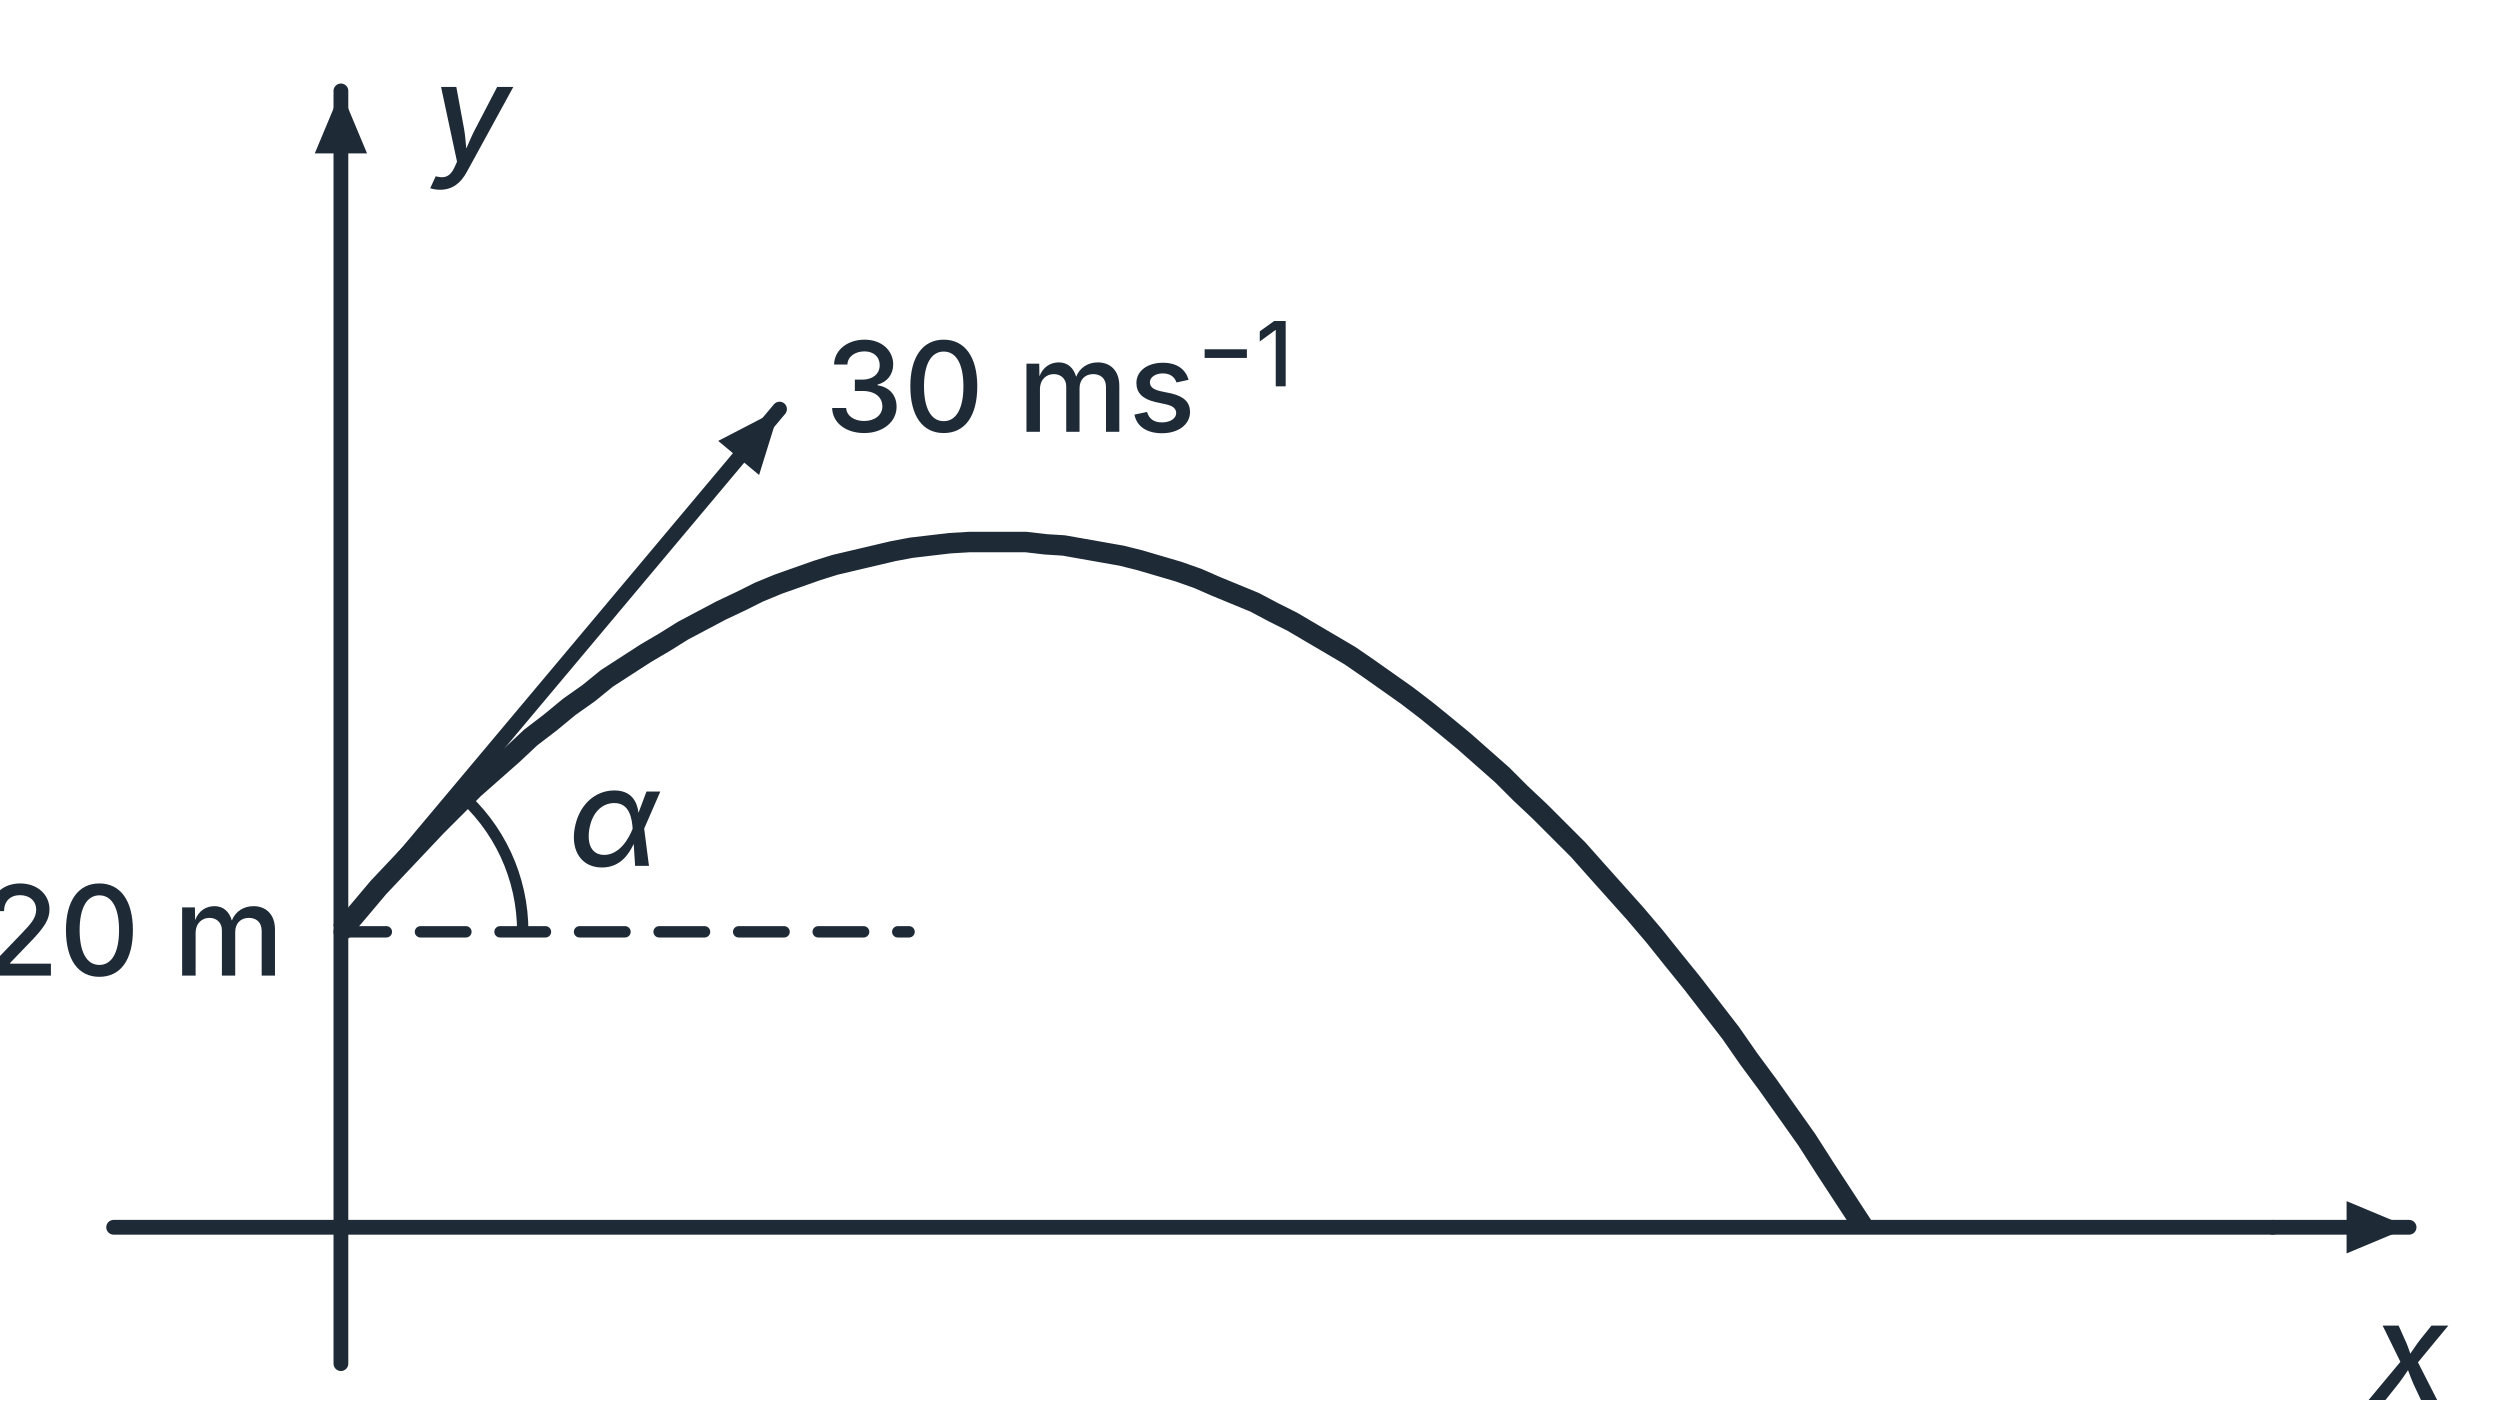
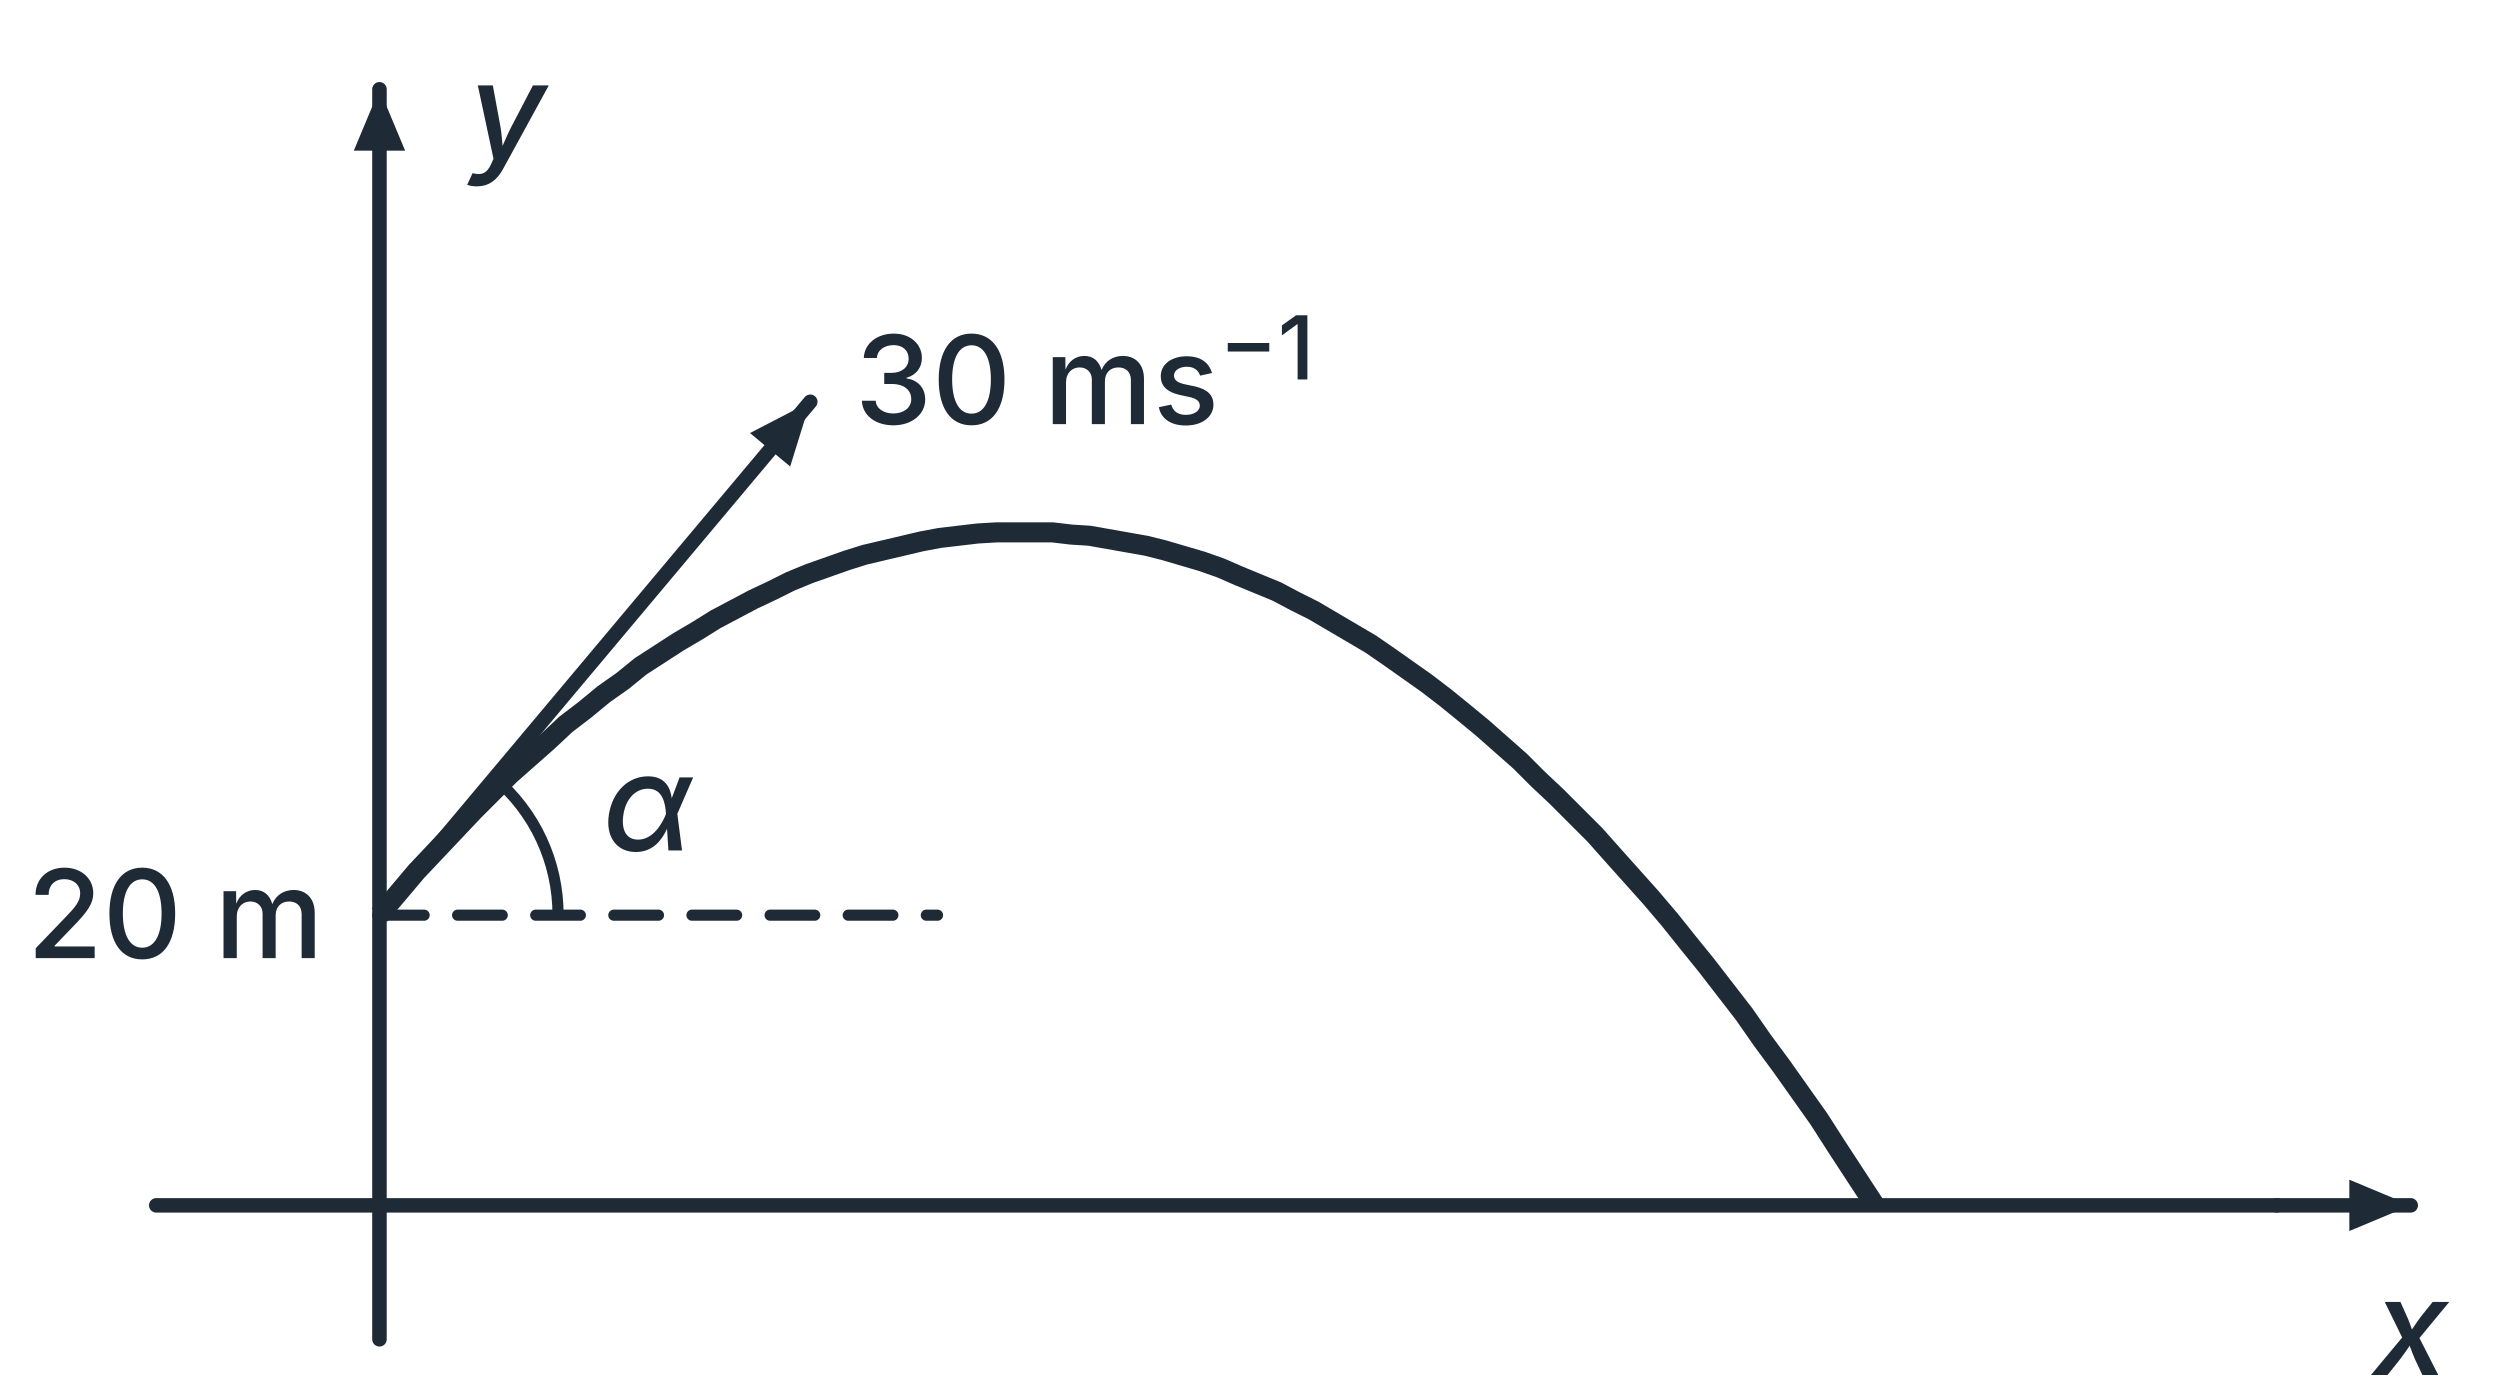
- <svg xmlns="http://www.w3.org/2000/svg" viewBox="0 0 220 124" width="220" height="124" font-family="Inter, Arial, sans-serif">
-   <line x1="10.0" y1="108.0" x2="200.0" y2="108.0" stroke="#1f2a37" stroke-width="1.3" stroke-linecap="round" />
-   <line x1="200.0" y1="108.0" x2="212.0" y2="108.0" stroke="#1f2a37" stroke-width="1.3" stroke-linecap="round" />
-   <path d="M212.0,108.0 L206.5,110.3 L206.5,105.7 z" fill="#1f2a37" />
-   <line x1="30.0" y1="120.0" x2="30.0" y2="8.0" stroke="#1f2a37" stroke-width="1.3" stroke-linecap="round" />
-   <path d="M30.0,8.0 L32.3,13.5 L27.7,13.5 z" fill="#1f2a37" />
-   <text x="212" y="123.2" text-anchor="middle" font-size="12" fill="#1f2a37" font-weight="500" font-style="italic">x</text>
-   <text x="38" y="14.2" text-anchor="start" font-size="12" fill="#1f2a37" font-weight="500" font-style="italic">y</text>
-   <path d="M30.0,82.0 L31.7,80.0 L33.3,78.1 L35.0,76.3 L36.7,74.5 L38.4,72.7 L40.0,71.1 L41.7,69.4 L43.4,67.9 L45.1,66.4 L46.7,64.9 L48.4,63.6 L50.1,62.2 L51.8,61.0 L53.4,59.7 L55.1,58.6 L56.8,57.5 L58.5,56.5 L60.1,55.5 L61.8,54.6 L63.5,53.7 L65.2,52.9 L66.8,52.1 L68.5,51.4 L70.2,50.8 L71.9,50.2 L73.5,49.7 L75.2,49.3 L76.9,48.9 L78.6,48.5 L80.2,48.2 L81.9,48.0 L83.6,47.8 L85.3,47.7 L86.9,47.7 L88.6,47.7 L90.3,47.7 L92.0,47.9 L93.6,48.0 L95.3,48.3 L97.0,48.6 L98.7,48.9 L100.3,49.3 L102.0,49.8 L103.7,50.3 L105.4,50.9 L107.0,51.6 L108.7,52.3 L110.4,53.0 L112.1,53.9 L113.7,54.7 L115.4,55.7 L117.1,56.7 L118.8,57.7 L120.4,58.8 L122.1,60.0 L123.8,61.2 L125.5,62.5 L127.1,63.8 L128.8,65.2 L130.5,66.7 L132.2,68.2 L133.8,69.8 L135.5,71.4 L137.2,73.1 L138.9,74.8 L140.5,76.6 L142.2,78.5 L143.9,80.4 L145.6,82.4 L147.2,84.4 L148.9,86.5 L150.6,88.7 L152.3,90.9 L153.9,93.2 L155.6,95.5 L157.3,97.9 L159.0,100.3 L160.6,102.8 L162.3,105.4 L164.0,108.0" fill="none" fill-opacity="1" stroke="#1f2a37" stroke-width="1.8" stroke-linejoin="round" />
-   <line x1="30.0" y1="82.0" x2="80.0" y2="82.0" stroke="#1f2a37" stroke-width="1" stroke-dasharray="4 3" stroke-linecap="round" />
-   <line x1="30.0" y1="82.0" x2="68.6" y2="36.0" stroke="#1f2a37" stroke-width="1.3" stroke-linecap="round" />
-   <path d="M68.6,36.0 L66.8,41.8 L63.2,38.8 z" fill="#1f2a37" />
-   <text x="72.6" y="38.0" text-anchor="start" font-size="11" fill="#1f2a37" font-weight="500">30 ms<tspan dy="-4" font-size="7.9">−1</tspan>
+ <svg xmlns="http://www.w3.org/2000/svg" viewBox="0 0 224 124" width="224" height="124" font-family="Inter, Arial, sans-serif">
+   <line x1="14.0" y1="108.0" x2="204.0" y2="108.0" stroke="#1f2a37" stroke-width="1.3" stroke-linecap="round" />
+   <line x1="204.0" y1="108.0" x2="216.0" y2="108.0" stroke="#1f2a37" stroke-width="1.3" stroke-linecap="round" />
+   <path d="M216.0,108.0 L210.5,110.3 L210.5,105.7 z" fill="#1f2a37" />
+   <line x1="34.0" y1="120.0" x2="34.0" y2="8.0" stroke="#1f2a37" stroke-width="1.3" stroke-linecap="round" />
+   <path d="M34.0,8.0 L36.3,13.5 L31.7,13.5 z" fill="#1f2a37" />
+   <text x="216" y="123.2" text-anchor="middle" font-size="12" fill="#1f2a37" font-weight="500" font-style="italic">x</text>
+   <text x="42" y="14.2" text-anchor="start" font-size="12" fill="#1f2a37" font-weight="500" font-style="italic">y</text>
+   <path d="M34.0,82.0 L35.7,80.0 L37.3,78.1 L39.0,76.3 L40.7,74.5 L42.4,72.7 L44.0,71.1 L45.7,69.4 L47.4,67.9 L49.1,66.4 L50.7,64.9 L52.4,63.6 L54.1,62.2 L55.8,61.0 L57.4,59.7 L59.1,58.6 L60.8,57.5 L62.5,56.5 L64.1,55.5 L65.8,54.6 L67.5,53.7 L69.2,52.9 L70.8,52.1 L72.5,51.4 L74.2,50.8 L75.9,50.2 L77.5,49.7 L79.2,49.3 L80.9,48.9 L82.6,48.5 L84.2,48.2 L85.9,48.0 L87.6,47.8 L89.3,47.7 L90.9,47.7 L92.6,47.7 L94.3,47.7 L96.0,47.9 L97.6,48.0 L99.3,48.3 L101.0,48.6 L102.7,48.9 L104.3,49.3 L106.0,49.8 L107.7,50.3 L109.4,50.9 L111.0,51.6 L112.7,52.3 L114.4,53.0 L116.1,53.9 L117.7,54.7 L119.4,55.7 L121.1,56.7 L122.8,57.7 L124.4,58.8 L126.1,60.0 L127.8,61.2 L129.5,62.5 L131.1,63.8 L132.8,65.2 L134.5,66.7 L136.2,68.2 L137.8,69.8 L139.5,71.4 L141.2,73.1 L142.9,74.8 L144.5,76.6 L146.2,78.5 L147.9,80.4 L149.6,82.4 L151.2,84.4 L152.9,86.5 L154.6,88.7 L156.3,90.9 L157.9,93.2 L159.6,95.5 L161.3,97.9 L163.0,100.3 L164.6,102.8 L166.3,105.4 L168.0,108.0" fill="none" fill-opacity="1" stroke="#1f2a37" stroke-width="1.8" stroke-linejoin="round" />
+   <line x1="34.0" y1="82.0" x2="84.0" y2="82.0" stroke="#1f2a37" stroke-width="1" stroke-dasharray="4 3" stroke-linecap="round" />
+   <line x1="34.0" y1="82.0" x2="72.6" y2="36.0" stroke="#1f2a37" stroke-width="1.3" stroke-linecap="round" />
+   <path d="M72.6,36.0 L70.8,41.8 L67.2,38.8 z" fill="#1f2a37" />
+   <text x="76.6" y="38.0" text-anchor="start" font-size="11" fill="#1f2a37" font-weight="500">30 ms<tspan dy="-4" font-size="7.9">−1</tspan>
  </text>
-   <path d="M46.0,82.0 A16,16 0 0 0 40.3,69.7" fill="none" stroke="#1f2a37" stroke-width="1" />
-   <text x="50" y="76.2" text-anchor="start" font-size="12" fill="#1f2a37" font-weight="500" font-style="italic">α</text>
-   <text x="25" y="85.85" text-anchor="end" font-size="11" fill="#1f2a37" font-weight="500">20 m</text>
+   <path d="M50.0,82.0 A16,16 0 0 0 44.3,69.7" fill="none" stroke="#1f2a37" stroke-width="1" />
+   <text x="54" y="76.2" text-anchor="start" font-size="12" fill="#1f2a37" font-weight="500" font-style="italic">α</text>
+   <text x="29" y="85.85" text-anchor="end" font-size="11" fill="#1f2a37" font-weight="500">20 m</text>
</svg>
